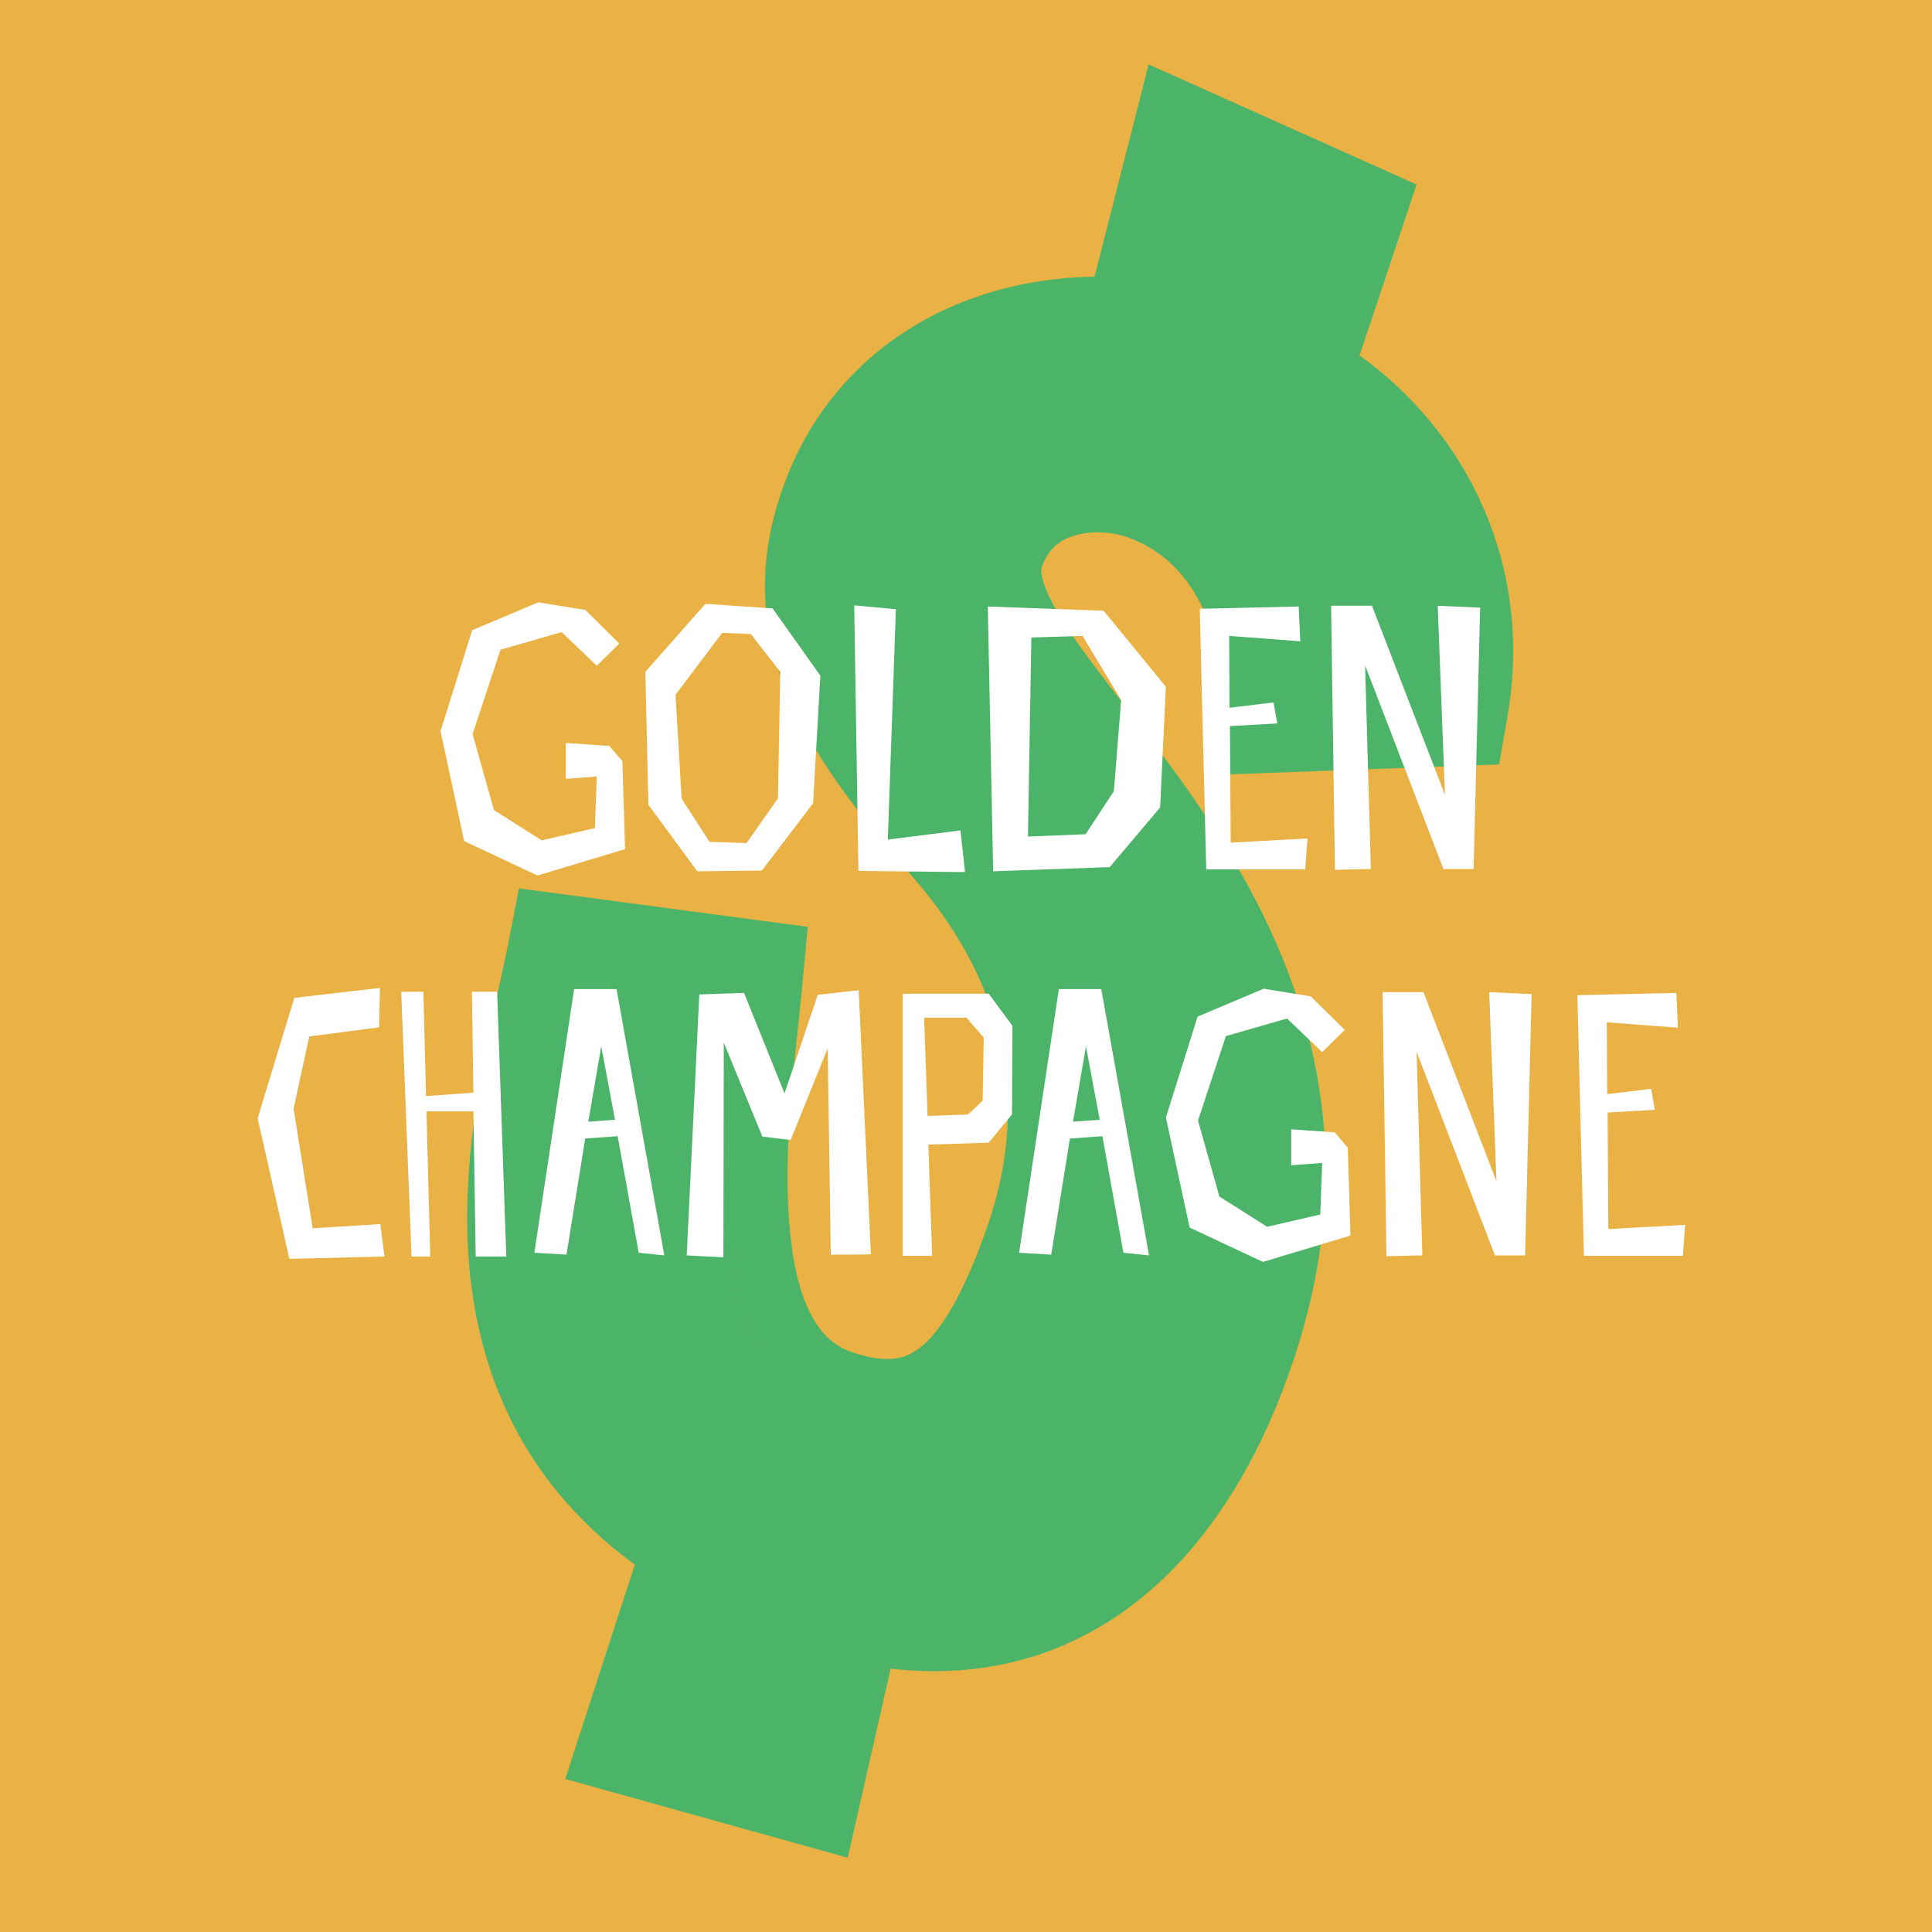
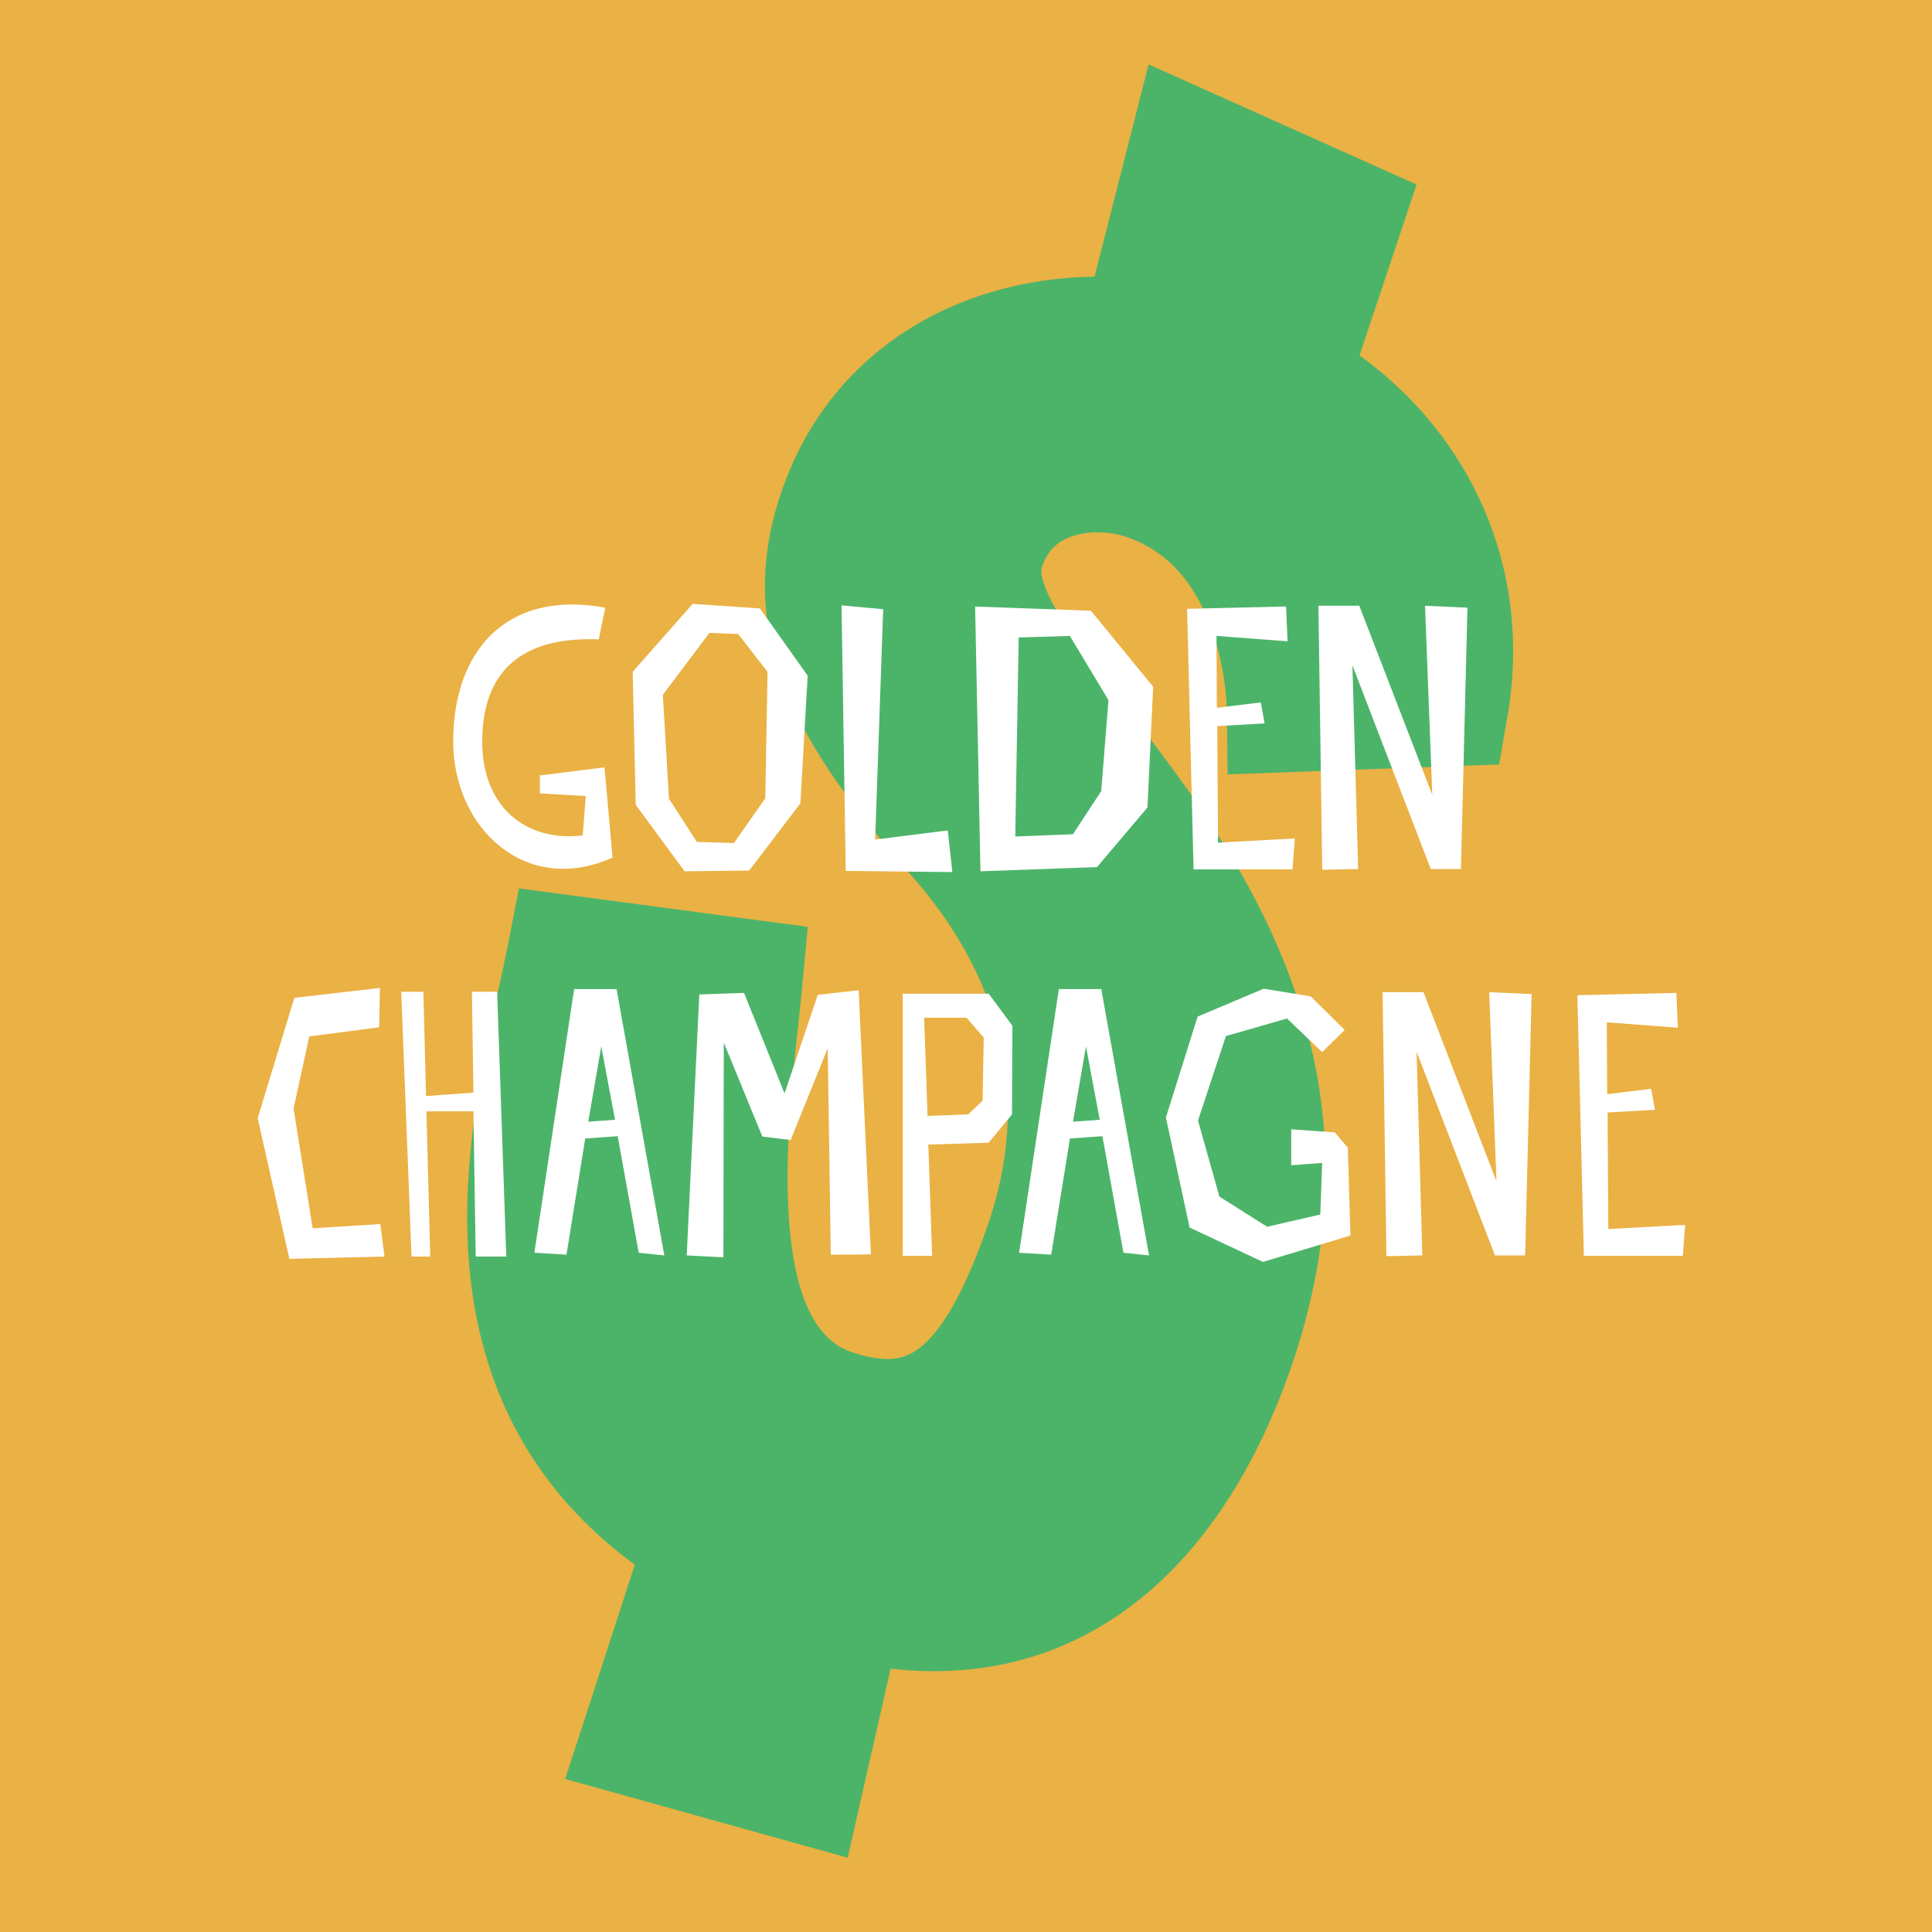
<svg xmlns="http://www.w3.org/2000/svg" width="180" height="180" viewBox="0 0 180 180" fill="none">
  <g clip-path="url(#clip0_874_2458)">
    <rect width="180" height="180" fill="#EAB144" />
-     <path fill-rule="evenodd" clip-rule="evenodd" d="M99.467 44.26C96.191 44.952 93.149 46.972 91.753 50.993C90.06 55.869 94.56 61.696 100.28 69.102C110.255 82.017 123.94 99.736 114.96 125.597C113.929 128.566 112.702 131.393 111.271 134C112.702 131.393 113.929 128.566 114.96 125.597C123.94 99.736 110.255 82.017 100.28 69.102C94.56 61.696 90.06 55.869 91.753 50.993C93.149 46.972 96.191 44.952 99.467 44.26ZM69.158 91.207L69.158 91.207C69.057 92.288 68.928 93.485 68.791 94.769C67.648 105.435 65.857 122.154 73.541 128.984C65.858 122.154 67.648 105.435 68.791 94.769C68.929 93.485 69.057 92.288 69.158 91.207ZM77.162 131.158C77.255 131.193 77.348 131.227 77.443 131.26C77.443 131.26 77.443 131.26 77.443 131.26C77.349 131.227 77.255 131.193 77.162 131.158ZM125.036 20.24L119.937 35.516C119.937 35.516 119.937 35.516 119.937 35.516L125.036 20.24L125.036 20.24ZM123.754 37.944C132.155 44.194 136.877 54.416 134.911 65.774L134.911 65.774C136.877 54.416 132.155 44.194 123.754 37.944ZM131.979 17.193L126.665 33.111C136.907 40.498 142.842 52.911 140.449 66.732L139.672 71.224L114.372 72.148L114.305 66.385C114.282 64.332 113.851 60.688 112.357 57.295C110.9 53.984 108.631 51.302 105.026 50.05C103.533 49.532 101.612 49.425 100.052 49.909C98.704 50.328 97.651 51.141 97.063 52.836C97.025 52.944 96.896 53.362 97.298 54.506C97.726 55.723 98.596 57.296 100.034 59.383C101.344 61.284 102.926 63.332 104.75 65.695L105.229 66.315C107.216 68.889 109.414 71.76 111.549 74.876C120.179 87.471 128.17 104.689 120.269 127.441C117.224 136.21 112.396 144.439 105.183 149.772C99.054 154.302 91.586 156.452 82.981 155.465L78.978 173.079L52.658 165.743L59.145 145.78C47.964 137.594 44.135 126.645 43.596 116.173C43.135 107.193 45.123 98.158 46.516 91.829C46.833 90.39 47.119 89.091 47.338 87.964L48.349 82.768L75.257 86.349L74.754 91.731C74.641 92.944 74.503 94.238 74.359 95.591L74.359 95.591C73.779 101.03 73.098 107.426 73.491 113.371C74.01 121.213 76.172 124.868 79.287 125.95C81.256 126.634 82.597 126.694 83.503 126.552C84.359 126.418 85.163 126.055 86.025 125.298C87.993 123.569 89.969 120.069 92.027 114.142C95.009 105.556 95.553 93.794 85.098 81.782C79.738 75.659 75.49 70.024 73.194 64.255C70.769 58.16 70.606 52.148 72.858 45.664C77.282 32.923 88.823 25.961 101.979 25.773L107.013 6L131.979 17.193Z" fill="#4CB469" />
-     <path d="M57.701 59.96L54.533 56.828L50.154 56.116L43.995 58.714L41.04 68.113L43.248 78.366L50.083 81.57L58.235 79.113L57.986 70.925L56.776 69.501L52.717 69.216V72.563L55.601 72.349L55.423 77.155L50.474 78.294L46.024 75.482L44.031 68.398L46.63 60.53L52.325 58.892L55.601 62.025L57.701 59.96ZM76.431 62.951L71.981 56.685L65.715 56.258L60.126 62.595L60.411 74.984L64.967 81.178L70.984 81.107L75.754 74.841L76.431 62.951ZM72.479 74.378L69.56 78.544L66.107 78.437L63.508 74.414L62.938 64.731L67.281 58.964L69.951 59.07L72.693 62.595L72.479 74.378ZM89.482 77.369L82.718 78.223L83.466 56.756L79.586 56.4L79.977 81.142L89.91 81.249L89.482 77.369ZM92.53 81.178L103.388 80.786L108.087 75.233L108.621 63.983L102.819 56.899L92.032 56.507L92.53 81.178ZM103.78 73.702L101.145 77.725L95.77 77.938L96.09 59.391L100.861 59.248L104.456 65.229L103.78 73.702ZM120.999 56.507L111.779 56.721L112.384 81H121.604L121.818 78.116L114.662 78.508L114.591 67.65L119.005 67.401L118.649 65.443L114.555 65.941L114.52 59.248L121.141 59.747L120.999 56.507ZM137.9 56.614L133.948 56.436L134.625 74.058L127.825 56.436H124.016L124.372 81.036L127.718 80.964L127.184 61.99L134.482 80.964H137.295L137.9 56.614ZM35.433 114.045L29.131 114.437L27.352 103.294L28.811 96.566L35.326 95.711L35.397 92.044L27.423 92.97L24.005 104.184L26.96 117.285L35.824 117.071L35.433 114.045ZM38.341 117.071H40.086L39.73 103.543H44.108L44.322 117.071H47.17L46.316 92.4H43.966L44.108 101.799L39.694 102.119L39.445 92.4H37.38L38.341 117.071ZM53.49 92.151L49.788 116.715L52.778 116.893L54.523 106.071L57.549 105.857L59.507 116.715L61.892 116.964L57.442 92.151H53.49ZM54.807 104.504L56.018 97.491L57.3 104.326L54.807 104.504ZM80 92.258L76.191 92.685L73.093 101.87L69.32 92.507L65.154 92.65L63.98 116.964L67.397 117.142L67.433 97.135L71.028 105.893L73.663 106.213L77.116 97.669L77.401 116.893C77.401 116.893 80.569 116.893 81.139 116.858L80 92.258ZM94.322 95.569L92.115 92.578H84.105V117H86.846L86.49 106.64L92.115 106.462L94.287 103.828L94.322 95.569ZM91.546 102.546L90.193 103.828L86.419 103.97L86.099 94.821H90.05L91.652 96.672L91.546 102.546ZM98.651 92.151L94.948 116.715L97.939 116.893L99.683 106.071L102.709 105.857L104.667 116.715L107.052 116.964L102.602 92.151H98.651ZM99.968 104.504L101.178 97.491L102.46 104.326L99.968 104.504ZM125.285 95.96L122.117 92.828L117.738 92.116L111.579 94.714L108.625 104.113L110.832 114.366L117.667 117.57L125.819 115.113L125.57 106.925L124.36 105.501L120.301 105.216V108.563L123.185 108.349L123.007 113.155L118.059 114.294L113.609 111.482L111.615 104.398L114.214 96.53L119.91 94.892L123.185 98.025L125.285 95.96ZM142.698 92.614L138.746 92.436L139.423 110.058L132.623 92.436H128.814L129.17 117.036L132.516 116.964L131.982 97.99L139.28 116.964H142.093L142.698 92.614ZM156.182 92.507L146.961 92.721L147.567 117H156.787L157.001 114.116L149.845 114.508L149.774 103.65L154.188 103.401L153.832 101.443L149.738 101.941L149.703 95.248L156.324 95.747L156.182 92.507Z" fill="white" />
+     <path fill-rule="evenodd" clip-rule="evenodd" d="M99.467 44.26C96.191 44.952 93.149 46.972 91.753 50.993C90.06 55.869 94.56 61.696 100.28 69.102C110.255 82.017 123.94 99.736 114.96 125.597C113.929 128.566 112.702 131.393 111.271 134C112.702 131.393 113.929 128.566 114.96 125.597C123.94 99.736 110.255 82.017 100.28 69.102C94.56 61.696 90.06 55.869 91.753 50.993C93.149 46.972 96.191 44.952 99.467 44.26ZM69.158 91.207L69.158 91.207C69.057 92.288 68.928 93.485 68.791 94.769C67.648 105.435 65.857 122.154 73.541 128.984C65.858 122.154 67.648 105.435 68.791 94.769C68.929 93.485 69.057 92.288 69.158 91.207ZM77.162 131.158C77.255 131.193 77.348 131.227 77.443 131.26C77.443 131.26 77.443 131.26 77.443 131.26C77.349 131.227 77.255 131.193 77.162 131.158ZM125.036 20.24L119.937 35.516C119.937 35.516 119.937 35.516 119.937 35.516L125.036 20.24L125.036 20.24ZM127.12 40.858C133.368 47.138 136.596 56.038 134.911 65.774L134.911 65.774C136.596 56.038 133.368 47.138 127.12 40.858ZM131.979 17.193L126.665 33.111C136.907 40.498 142.842 52.911 140.449 66.732L139.672 71.224L114.372 72.148L114.305 66.385C114.282 64.332 113.851 60.688 112.357 57.295C110.9 53.984 108.631 51.302 105.026 50.05C103.533 49.532 101.612 49.425 100.052 49.909C98.704 50.328 97.651 51.141 97.063 52.836C97.025 52.944 96.896 53.362 97.298 54.506C97.726 55.723 98.596 57.296 100.034 59.383C101.344 61.284 102.926 63.332 104.75 65.695L105.229 66.315C107.216 68.889 109.414 71.76 111.549 74.876C120.179 87.471 128.17 104.689 120.269 127.441C117.224 136.21 112.396 144.439 105.183 149.772C99.054 154.302 91.586 156.452 82.981 155.465L78.978 173.079L52.658 165.743L59.145 145.78C47.964 137.594 44.135 126.645 43.596 116.173C43.135 107.193 45.123 98.158 46.516 91.829L46.516 91.829C46.833 90.39 47.119 89.091 47.338 87.964L48.349 82.768L75.257 86.349L74.754 91.731C74.641 92.944 74.503 94.238 74.359 95.591C73.779 101.03 73.098 107.426 73.491 113.371C74.01 121.213 76.172 124.868 79.287 125.95C81.256 126.634 82.597 126.694 83.503 126.552C84.359 126.418 85.163 126.055 86.025 125.298C87.993 123.569 89.969 120.069 92.027 114.142C95.009 105.556 95.553 93.794 85.098 81.782C79.738 75.659 75.49 70.024 73.194 64.255C70.769 58.16 70.606 52.148 72.858 45.664C77.282 32.923 88.823 25.961 101.979 25.773L107.013 6L131.979 17.193Z" fill="#4CB469" />
+     <path d="M42.222 69.074C42.222 77.191 49.022 83.528 57.068 79.896L56.32 71.495L50.303 72.242V73.916L54.575 74.165L54.291 77.832C49.022 78.472 44.928 75.197 44.928 69.11C44.928 61.847 49.378 59.32 55.786 59.569L56.391 56.614C46.993 54.905 42.222 60.85 42.222 69.074ZM75.249 62.951L70.799 56.685L64.533 56.258L58.944 62.595L59.228 74.984L63.785 81.178L69.802 81.107L74.572 74.841L75.249 62.951ZM71.297 74.378L68.378 78.544L64.924 78.437L62.326 74.414L61.756 64.731L66.099 58.964L68.769 59.07L71.51 62.595L71.297 74.378ZM88.3 77.369L81.536 78.223L82.284 56.756L78.404 56.4L78.795 81.142L88.728 81.249L88.3 77.369ZM91.348 81.178L102.206 80.786L106.905 75.233L107.439 63.983L101.636 56.899L90.85 56.507L91.348 81.178ZM102.598 73.702L99.963 77.725L94.588 77.938L94.908 59.391L99.678 59.248L103.274 65.229L102.598 73.702ZM119.817 56.507L110.597 56.721L111.202 81H120.422L120.636 78.116L113.48 78.508L113.409 67.65L117.823 67.401L117.467 65.443L113.373 65.941L113.338 59.248L119.959 59.747L119.817 56.507ZM136.718 56.614L132.766 56.436L133.443 74.058L126.643 56.436H122.834L123.19 81.036L126.536 80.964L126.002 61.99L133.3 80.964H136.113L136.718 56.614ZM35.433 114.045L29.131 114.437L27.352 103.294L28.811 96.566L35.326 95.711L35.397 92.044L27.423 92.97L24.005 104.184L26.96 117.285L35.824 117.071L35.433 114.045ZM38.341 117.071H40.086L39.73 103.543H44.108L44.322 117.071H47.17L46.316 92.4H43.966L44.108 101.799L39.694 102.119L39.445 92.4H37.38L38.341 117.071ZM53.49 92.151L49.788 116.715L52.778 116.893L54.523 106.071L57.549 105.857L59.507 116.715L61.892 116.964L57.442 92.151H53.49ZM54.807 104.504L56.018 97.491L57.3 104.326L54.807 104.504ZM80 92.258L76.191 92.685L73.093 101.87L69.32 92.507L65.154 92.65L63.98 116.964L67.397 117.142L67.433 97.135L71.028 105.893L73.663 106.213L77.116 97.669L77.401 116.893C77.401 116.893 80.569 116.893 81.139 116.858L80 92.258ZM94.322 95.569L92.115 92.578H84.105V117H86.846L86.49 106.64L92.115 106.462L94.287 103.828L94.322 95.569ZM91.546 102.546L90.193 103.828L86.419 103.97L86.099 94.821H90.05L91.652 96.672L91.546 102.546ZM98.651 92.151L94.948 116.715L97.939 116.893L99.683 106.071L102.709 105.857L104.667 116.715L107.052 116.964L102.602 92.151H98.651ZM99.968 104.504L101.178 97.491L102.46 104.326L99.968 104.504ZM125.285 95.96L122.117 92.828L117.738 92.116L111.579 94.714L108.625 104.113L110.832 114.366L117.667 117.57L125.819 115.113L125.57 106.925L124.36 105.501L120.301 105.216V108.563L123.185 108.349L123.007 113.155L118.059 114.294L113.609 111.482L111.615 104.398L114.214 96.53L119.91 94.892L123.185 98.025L125.285 95.96ZM142.698 92.614L138.746 92.436L139.423 110.058L132.623 92.436H128.814L129.17 117.036L132.516 116.964L131.982 97.99L139.28 116.964H142.093L142.698 92.614ZM156.182 92.507L146.961 92.721L147.567 117H156.787L157.001 114.116L149.845 114.508L149.774 103.65L154.188 103.401L153.832 101.443L149.738 101.941L149.703 95.248L156.324 95.747L156.182 92.507Z" fill="white" />
  </g>
  <defs>
    <clipPath id="clip0_874_2458">
      <rect width="180" height="180" fill="white" />
    </clipPath>
  </defs>
</svg>
